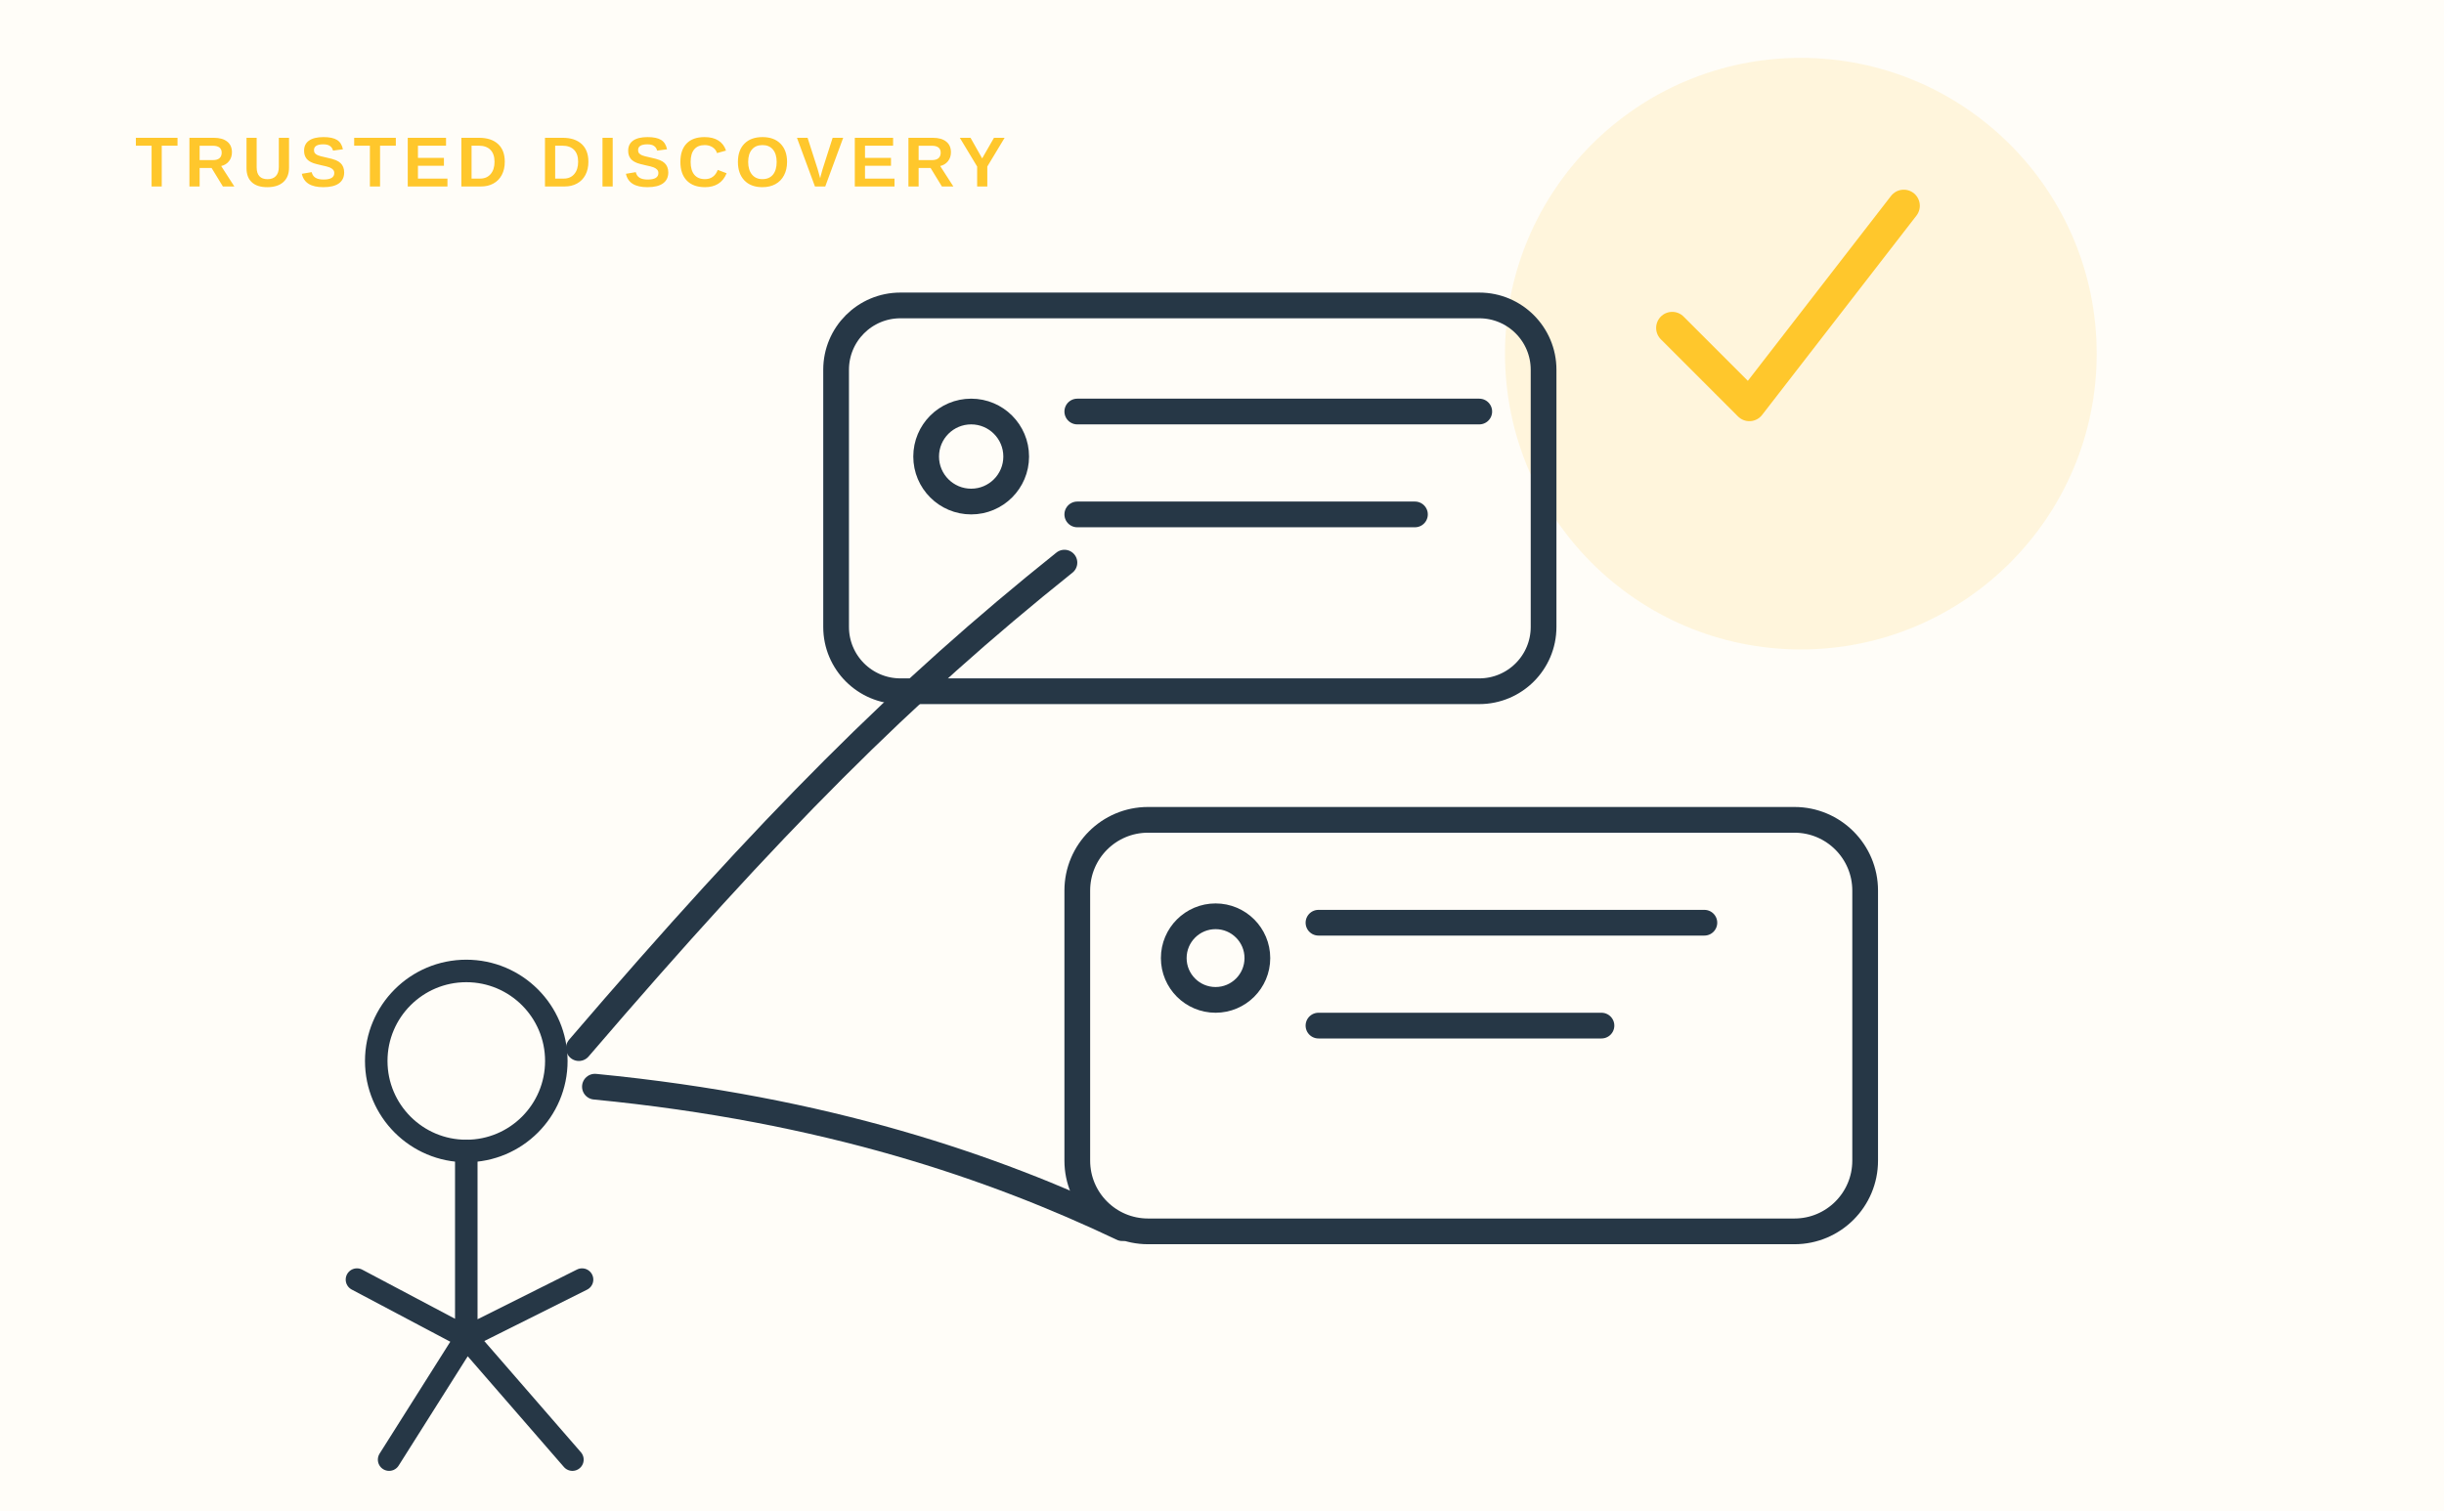
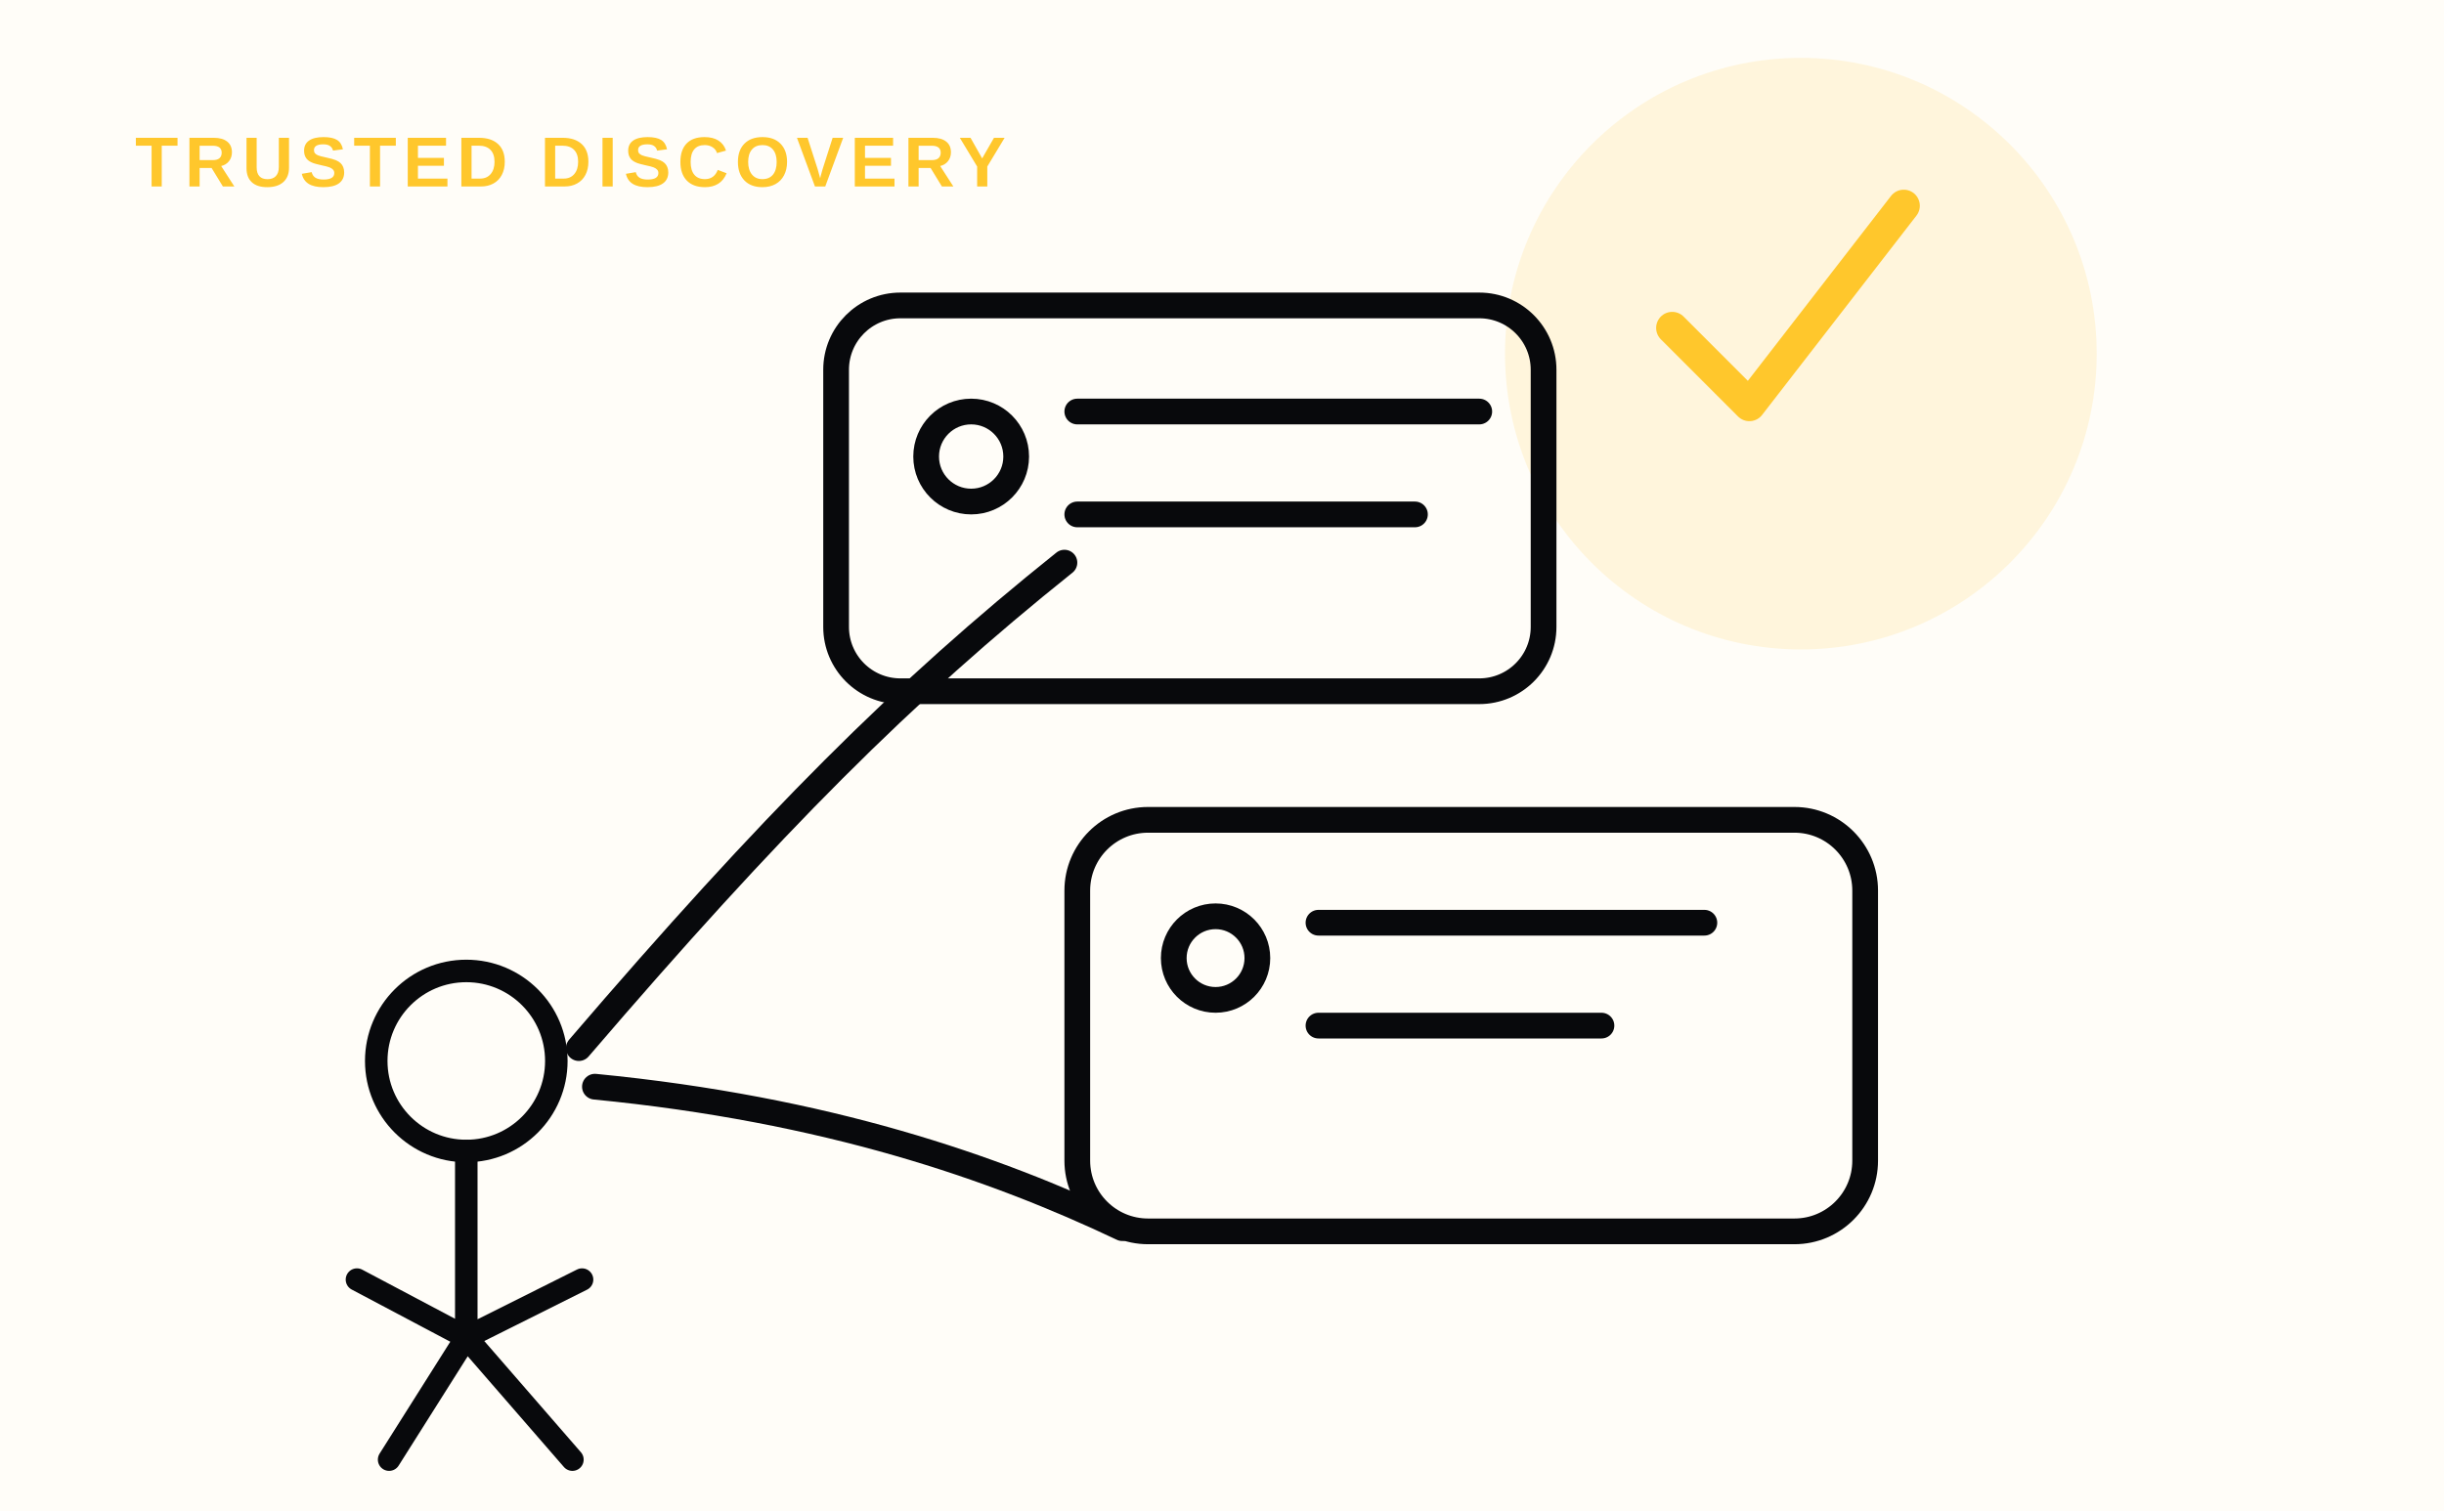
<svg xmlns="http://www.w3.org/2000/svg" width="760" height="470" viewBox="0 0 760 470">
  <rect width="760" height="470" fill="#fffdf8" />
  <rect width="760" height="470" rx="30" fill="#fffdf8" />
  <circle cx="560" cy="110" r="92" fill="#FFC72C" opacity=".14" />
-   <g stroke="#263746" stroke-width="7" stroke-linecap="round" stroke-linejoin="round" fill="none">
+   <g stroke="#08090C" stroke-width="7" stroke-linecap="round" stroke-linejoin="round" fill="none">
    <circle cx="145" cy="330" r="28" />
    <path d="M145 358v58m0 0l-24 38m24-38l33 38m-33-38l-34-18m34 18l36-18" />
  </g>
-   <g stroke="#263746" stroke-width="8" stroke-linecap="round" stroke-linejoin="round" fill="none">
+   <g stroke="#08090C" stroke-width="8" stroke-linecap="round" stroke-linejoin="round" fill="none">
    <rect x="260" y="95" width="220" height="120" rx="20" />
    <circle cx="302" cy="142" r="14" />
    <path d="M335 128h125M335 160h105" />
    <rect x="335" y="255" width="245" height="128" rx="22" />
    <circle cx="378" cy="298" r="13" />
    <path d="M410 287h120M410 319h88" />
    <path d="M180 326c60-70 101-111 151-151" />
    <path d="M185 338c72 7 124 25 164 44" />
  </g>
  <path d="M520 102l24 24 48-62" fill="none" stroke="#FFC72C" stroke-width="10" stroke-linecap="round" stroke-linejoin="round" />
  <text x="42" y="58" fill="#FFC72C" font-family="Arial, Helvetica, sans-serif" font-size="22" font-weight="700" letter-spacing="2">TRUSTED DISCOVERY</text>
</svg>
